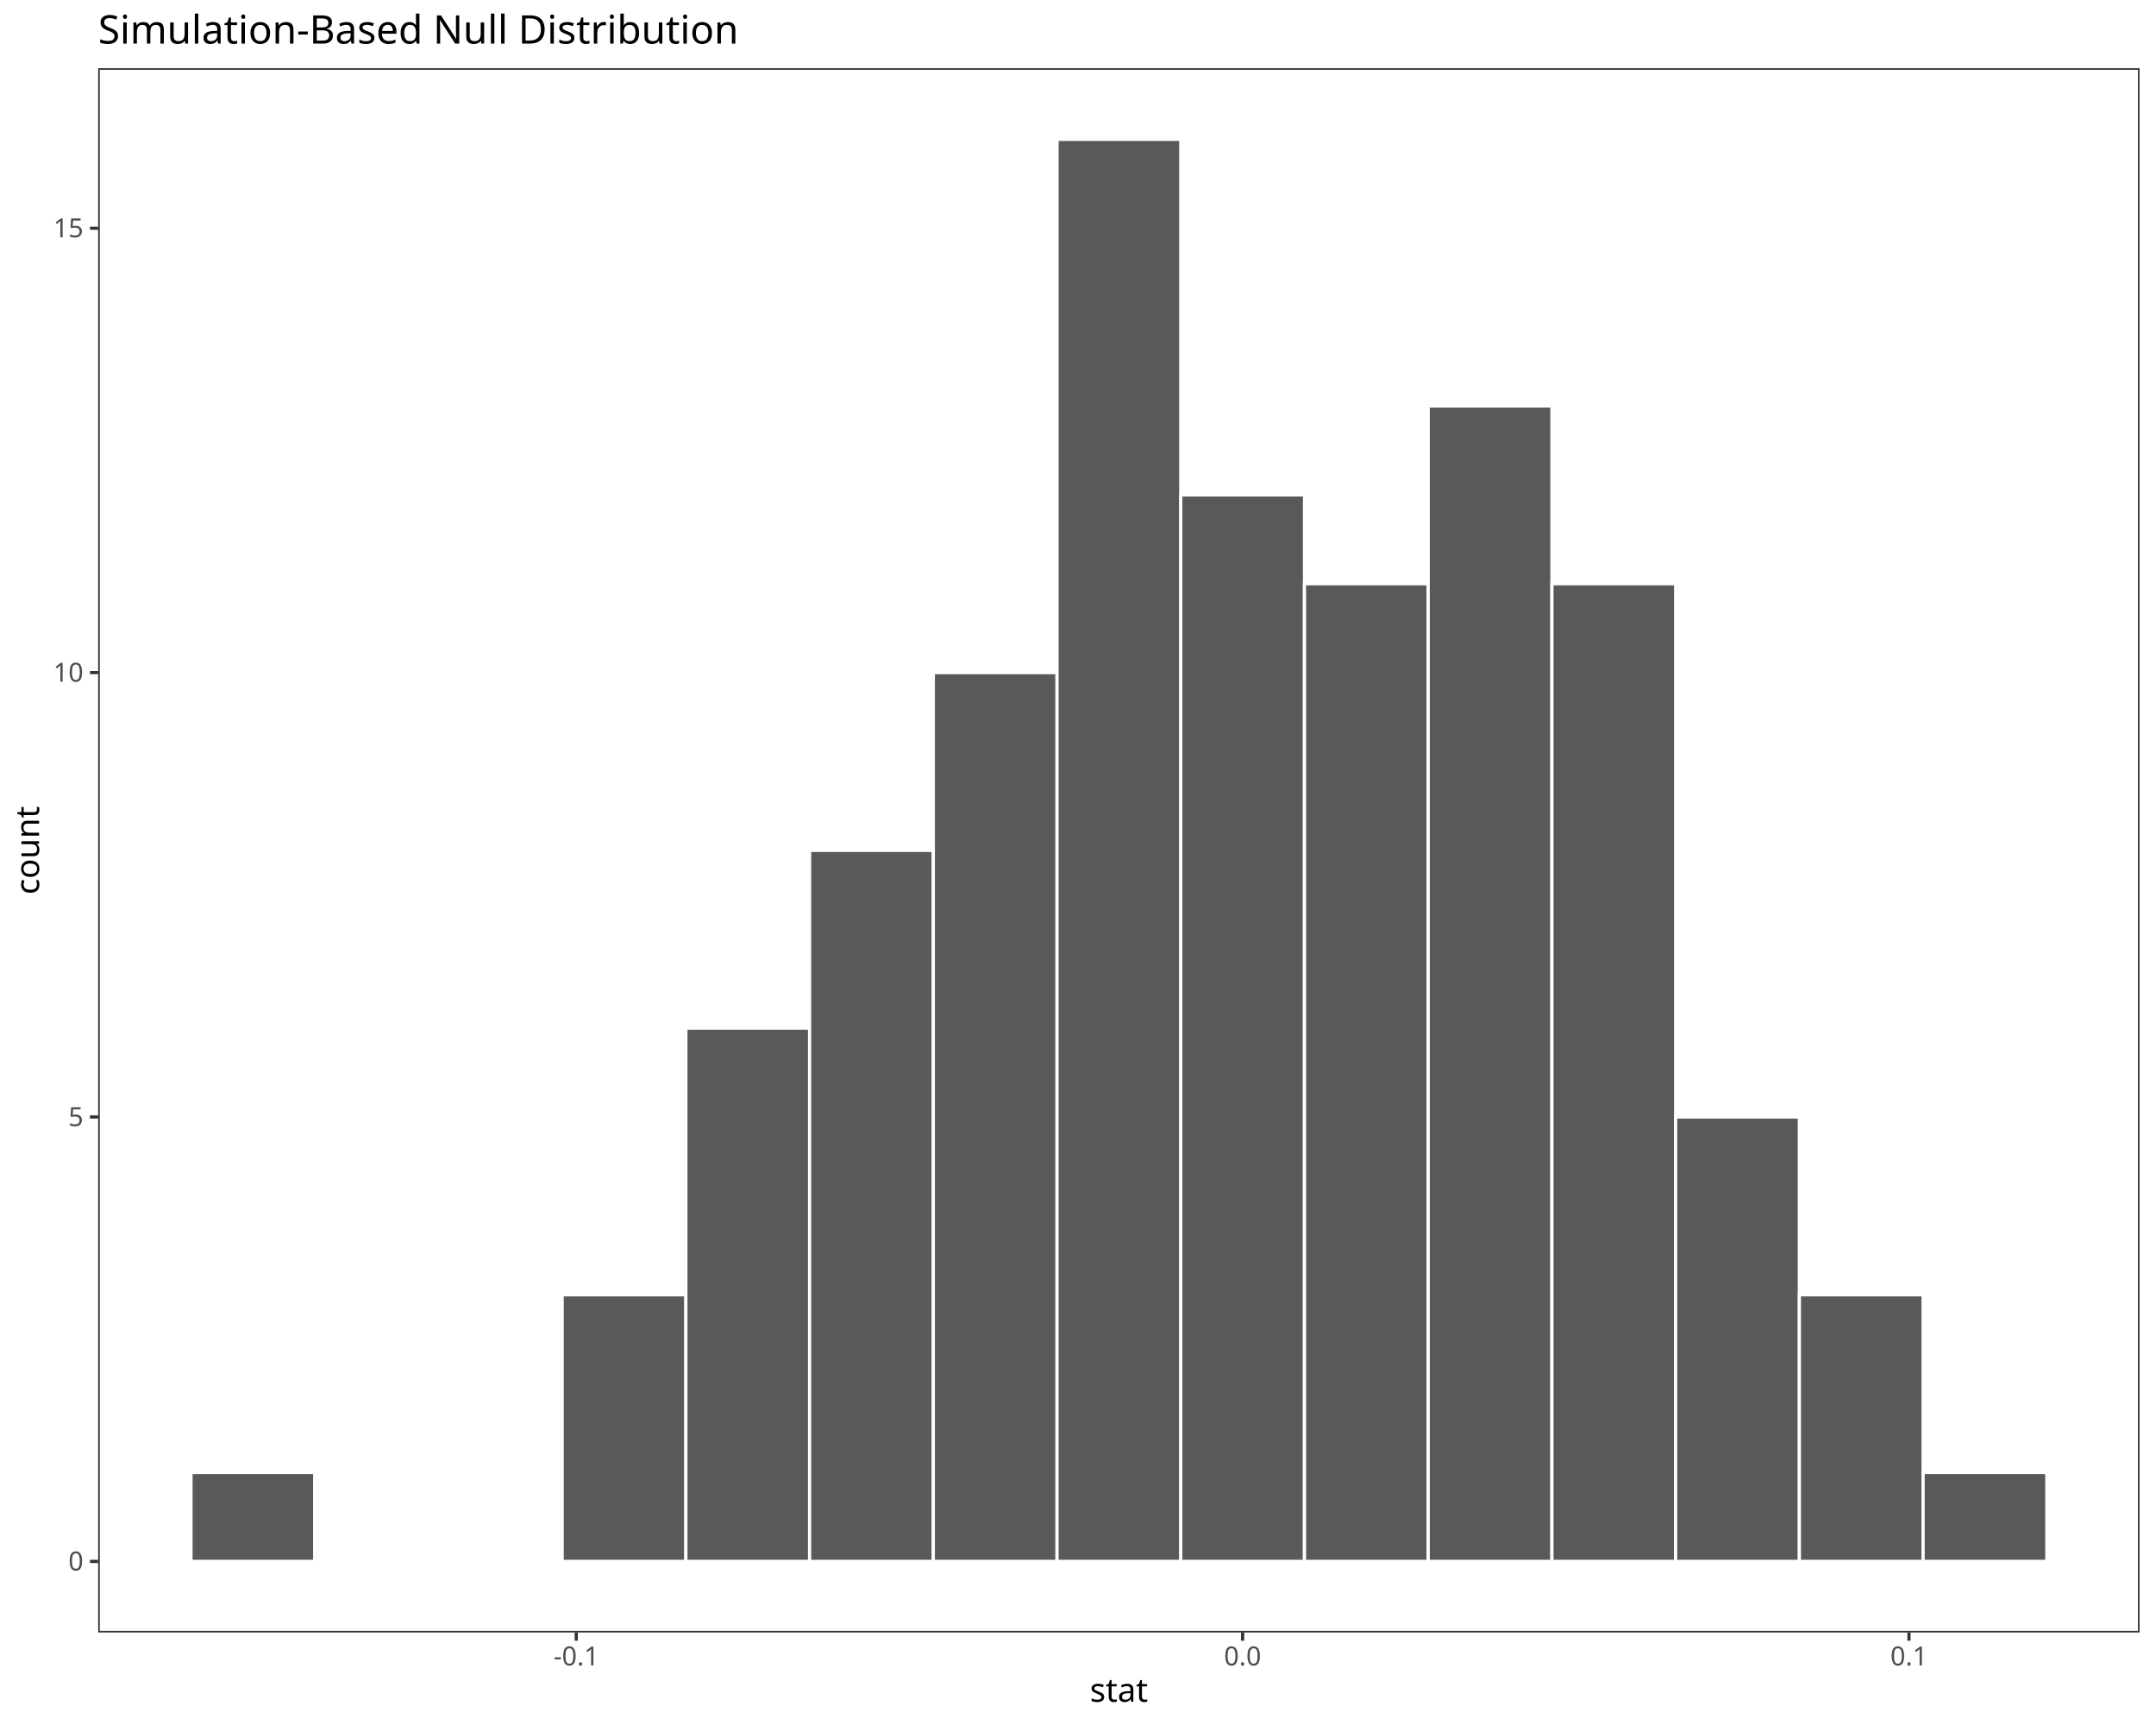
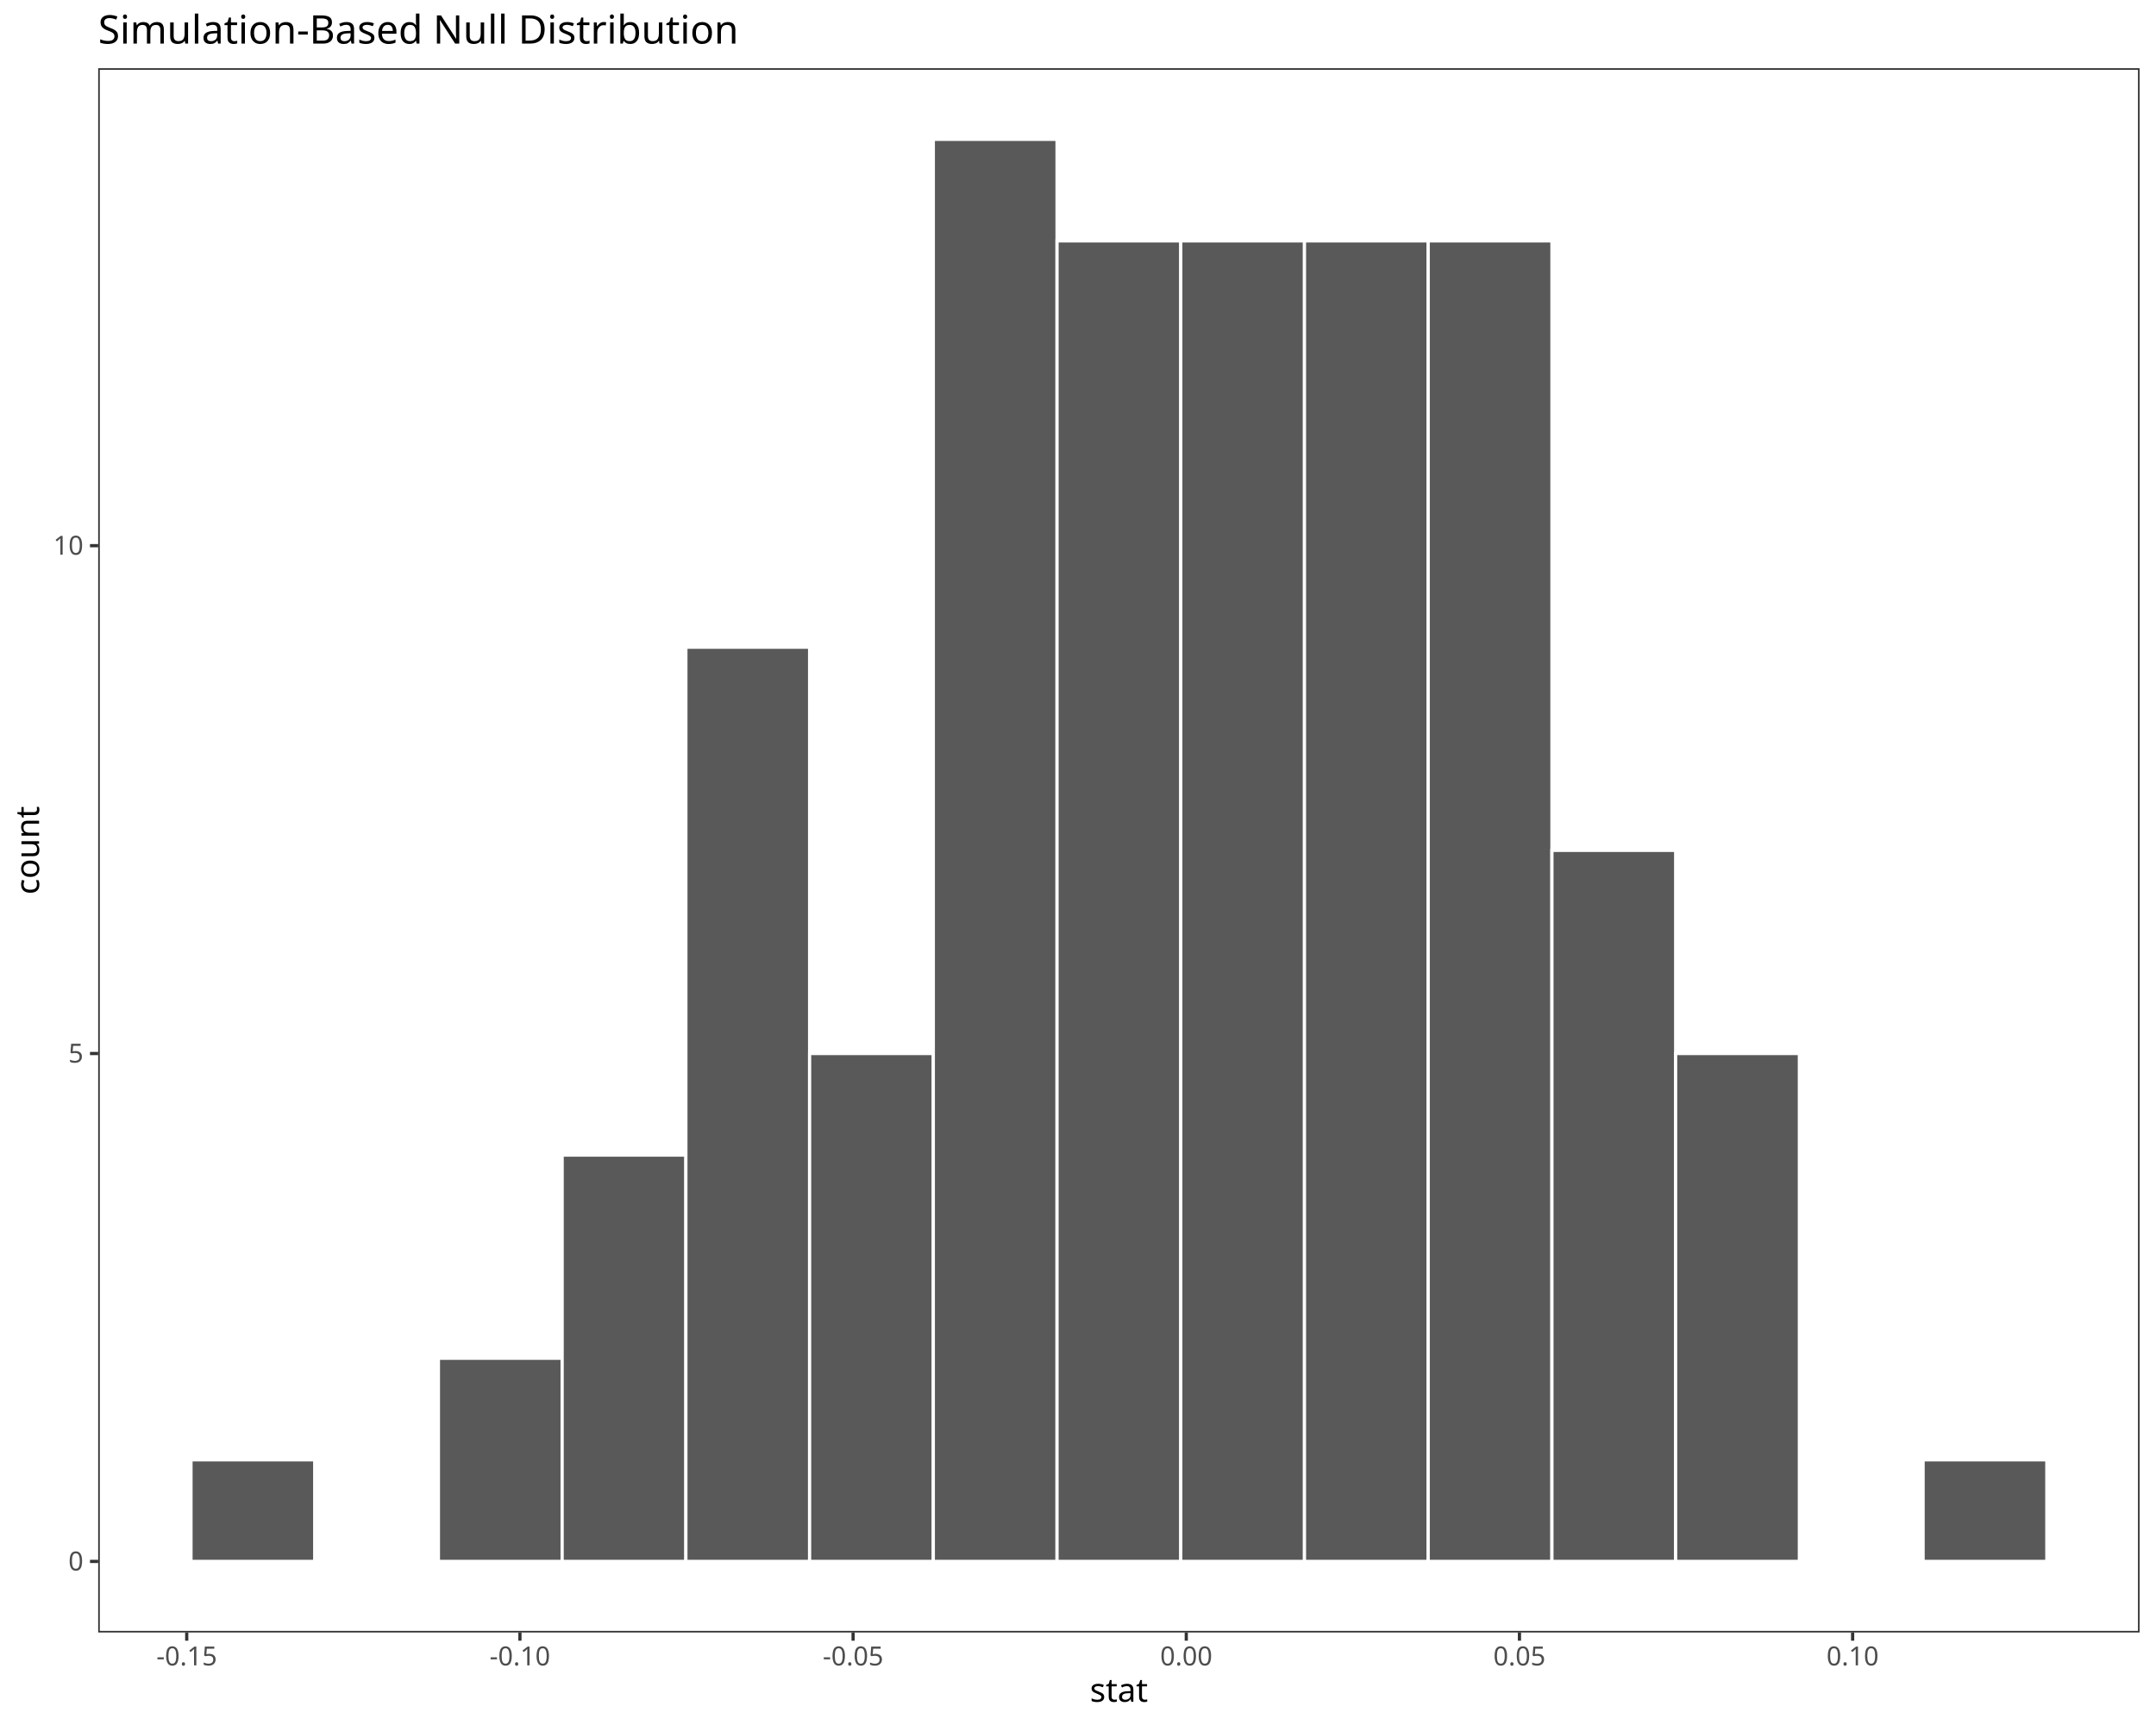
<svg xmlns="http://www.w3.org/2000/svg" class="svglite" data-engine-version="2.0" width="720.00pt" height="576.00pt" viewBox="0 0 720.00 576.00">
  <defs>
    <style type="text/css">
    .svglite line, .svglite polyline, .svglite polygon, .svglite path, .svglite rect, .svglite circle {
      fill: none;
      stroke: #000000;
      stroke-linecap: round;
      stroke-linejoin: round;
      stroke-miterlimit: 10.00;
    }
  </style>
  </defs>
  <rect width="100%" height="100%" style="stroke: none; fill: #FFFFFF;" />
  <defs>
    <clipPath id="cpMC4wMHw3MjAuMDB8MC4wMHw1NzYuMDA=">
      <rect x="0.00" y="0.00" width="720.00" height="576.00" />
    </clipPath>
  </defs>
  <g clip-path="url(#cpMC4wMHw3MjAuMDB8MC4wMHw1NzYuMDA=)">
    <rect x="0.00" y="0.00" width="720.00" height="576.00" style="stroke-width: 1.07; stroke: #FFFFFF; fill: #FFFFFF;" />
  </g>
  <defs>
    <clipPath id="cpMzIuNzl8NzE0LjUyfDIyLjc4fDU0NS4xMQ==">
      <rect x="32.79" y="22.78" width="681.73" height="522.33" />
    </clipPath>
  </defs>
  <g clip-path="url(#cpMzIuNzl8NzE0LjUyfDIyLjc4fDU0NS4xMQ==)">
    <rect x="32.79" y="22.78" width="681.73" height="522.33" style="stroke-width: 1.07; stroke: none; fill: #FFFFFF;" />
-     <rect x="63.78" y="491.69" width="41.32" height="29.68" style="stroke-width: 1.07; stroke: #FFFFFF; stroke-linecap: butt; stroke-linejoin: miter; fill: #595959;" />
+     <rect x="63.78" y="487.45" width="41.32" height="33.92" style="stroke-width: 1.07; stroke: #FFFFFF; stroke-linecap: butt; stroke-linejoin: miter; fill: #595959;" />
    <rect x="105.10" y="521.37" width="41.32" height="0.00" style="stroke-width: 1.07; stroke: #FFFFFF; stroke-linecap: butt; stroke-linejoin: miter; fill: #595959;" />
-     <rect x="146.41" y="521.37" width="41.32" height="0.00" style="stroke-width: 1.07; stroke: #FFFFFF; stroke-linecap: butt; stroke-linejoin: miter; fill: #595959;" />
-     <rect x="187.73" y="432.34" width="41.32" height="89.03" style="stroke-width: 1.07; stroke: #FFFFFF; stroke-linecap: butt; stroke-linejoin: miter; fill: #595959;" />
-     <rect x="229.05" y="343.30" width="41.32" height="178.07" style="stroke-width: 1.07; stroke: #FFFFFF; stroke-linecap: butt; stroke-linejoin: miter; fill: #595959;" />
-     <rect x="270.37" y="283.95" width="41.32" height="237.42" style="stroke-width: 1.07; stroke: #FFFFFF; stroke-linecap: butt; stroke-linejoin: miter; fill: #595959;" />
-     <rect x="311.68" y="224.59" width="41.32" height="296.78" style="stroke-width: 1.07; stroke: #FFFFFF; stroke-linecap: butt; stroke-linejoin: miter; fill: #595959;" />
-     <rect x="353.00" y="46.53" width="41.32" height="474.84" style="stroke-width: 1.07; stroke: #FFFFFF; stroke-linecap: butt; stroke-linejoin: miter; fill: #595959;" />
-     <rect x="394.32" y="165.24" width="41.32" height="356.13" style="stroke-width: 1.07; stroke: #FFFFFF; stroke-linecap: butt; stroke-linejoin: miter; fill: #595959;" />
-     <rect x="435.63" y="194.91" width="41.32" height="326.46" style="stroke-width: 1.07; stroke: #FFFFFF; stroke-linecap: butt; stroke-linejoin: miter; fill: #595959;" />
-     <rect x="476.95" y="135.56" width="41.32" height="385.81" style="stroke-width: 1.07; stroke: #FFFFFF; stroke-linecap: butt; stroke-linejoin: miter; fill: #595959;" />
-     <rect x="518.27" y="194.91" width="41.32" height="326.46" style="stroke-width: 1.07; stroke: #FFFFFF; stroke-linecap: butt; stroke-linejoin: miter; fill: #595959;" />
-     <rect x="559.58" y="372.98" width="41.32" height="148.39" style="stroke-width: 1.07; stroke: #FFFFFF; stroke-linecap: butt; stroke-linejoin: miter; fill: #595959;" />
-     <rect x="600.90" y="432.34" width="41.32" height="89.03" style="stroke-width: 1.07; stroke: #FFFFFF; stroke-linecap: butt; stroke-linejoin: miter; fill: #595959;" />
-     <rect x="642.22" y="491.69" width="41.32" height="29.68" style="stroke-width: 1.07; stroke: #FFFFFF; stroke-linecap: butt; stroke-linejoin: miter; fill: #595959;" />
+     <rect x="146.41" y="453.54" width="41.32" height="67.83" style="stroke-width: 1.07; stroke: #FFFFFF; stroke-linecap: butt; stroke-linejoin: miter; fill: #595959;" />
+     <rect x="187.73" y="385.70" width="41.32" height="135.67" style="stroke-width: 1.07; stroke: #FFFFFF; stroke-linecap: butt; stroke-linejoin: miter; fill: #595959;" />
+     <rect x="229.05" y="216.11" width="41.32" height="305.26" style="stroke-width: 1.07; stroke: #FFFFFF; stroke-linecap: butt; stroke-linejoin: miter; fill: #595959;" />
+     <rect x="270.37" y="351.78" width="41.32" height="169.59" style="stroke-width: 1.07; stroke: #FFFFFF; stroke-linecap: butt; stroke-linejoin: miter; fill: #595959;" />
+     <rect x="311.68" y="46.53" width="41.32" height="474.84" style="stroke-width: 1.07; stroke: #FFFFFF; stroke-linecap: butt; stroke-linejoin: miter; fill: #595959;" />
+     <rect x="353.00" y="80.44" width="41.32" height="440.93" style="stroke-width: 1.07; stroke: #FFFFFF; stroke-linecap: butt; stroke-linejoin: miter; fill: #595959;" />
+     <rect x="394.32" y="80.44" width="41.32" height="440.93" style="stroke-width: 1.07; stroke: #FFFFFF; stroke-linecap: butt; stroke-linejoin: miter; fill: #595959;" />
+     <rect x="435.63" y="80.44" width="41.32" height="440.93" style="stroke-width: 1.07; stroke: #FFFFFF; stroke-linecap: butt; stroke-linejoin: miter; fill: #595959;" />
+     <rect x="476.95" y="80.44" width="41.32" height="440.93" style="stroke-width: 1.07; stroke: #FFFFFF; stroke-linecap: butt; stroke-linejoin: miter; fill: #595959;" />
+     <rect x="518.27" y="283.95" width="41.32" height="237.42" style="stroke-width: 1.07; stroke: #FFFFFF; stroke-linecap: butt; stroke-linejoin: miter; fill: #595959;" />
+     <rect x="559.58" y="351.78" width="41.32" height="169.59" style="stroke-width: 1.07; stroke: #FFFFFF; stroke-linecap: butt; stroke-linejoin: miter; fill: #595959;" />
+     <rect x="600.90" y="521.37" width="41.32" height="0.00" style="stroke-width: 1.07; stroke: #FFFFFF; stroke-linecap: butt; stroke-linejoin: miter; fill: #595959;" />
+     <rect x="642.22" y="487.45" width="41.32" height="33.92" style="stroke-width: 1.07; stroke: #FFFFFF; stroke-linecap: butt; stroke-linejoin: miter; fill: #595959;" />
    <rect x="32.79" y="22.78" width="681.73" height="522.33" style="stroke-width: 1.07; stroke: #333333;" />
  </g>
  <g clip-path="url(#cpMC4wMHw3MjAuMDB8MC4wMHw1NzYuMDA=)">
    <text x="27.86" y="524.40" text-anchor="end" style="font-size: 8.80px; fill: #4D4D4D; font-family: sans;" textLength="4.89px" lengthAdjust="spacingAndGlyphs">0</text>
-     <text x="27.86" y="376.01" text-anchor="end" style="font-size: 8.80px; fill: #4D4D4D; font-family: sans;" textLength="4.89px" lengthAdjust="spacingAndGlyphs">5</text>
-     <text x="27.86" y="227.62" text-anchor="end" style="font-size: 8.80px; fill: #4D4D4D; font-family: sans;" textLength="9.79px" lengthAdjust="spacingAndGlyphs">10</text>
-     <text x="27.86" y="79.23" text-anchor="end" style="font-size: 8.80px; fill: #4D4D4D; font-family: sans;" textLength="9.79px" lengthAdjust="spacingAndGlyphs">15</text>
+     <text x="27.86" y="354.81" text-anchor="end" style="font-size: 8.80px; fill: #4D4D4D; font-family: sans;" textLength="4.89px" lengthAdjust="spacingAndGlyphs">5</text>
+     <text x="27.86" y="185.22" text-anchor="end" style="font-size: 8.80px; fill: #4D4D4D; font-family: sans;" textLength="9.79px" lengthAdjust="spacingAndGlyphs">10</text>
    <polyline points="30.05,521.37 32.79,521.37 " style="stroke-width: 1.07; stroke: #333333; stroke-linecap: butt;" />
-     <polyline points="30.05,372.98 32.79,372.98 " style="stroke-width: 1.07; stroke: #333333; stroke-linecap: butt;" />
-     <polyline points="30.05,224.59 32.79,224.59 " style="stroke-width: 1.07; stroke: #333333; stroke-linecap: butt;" />
-     <polyline points="30.05,76.20 32.79,76.20 " style="stroke-width: 1.07; stroke: #333333; stroke-linecap: butt;" />
-     <polyline points="192.44,547.85 192.44,545.11 " style="stroke-width: 1.07; stroke: #333333; stroke-linecap: butt;" />
-     <polyline points="414.97,547.85 414.97,545.11 " style="stroke-width: 1.07; stroke: #333333; stroke-linecap: butt;" />
-     <polyline points="637.51,547.85 637.51,545.11 " style="stroke-width: 1.07; stroke: #333333; stroke-linecap: butt;" />
-     <text x="192.44" y="556.10" text-anchor="middle" style="font-size: 8.80px; fill: #4D4D4D; font-family: sans;" textLength="15.16px" lengthAdjust="spacingAndGlyphs">-0.1</text>
-     <text x="414.97" y="556.10" text-anchor="middle" style="font-size: 8.80px; fill: #4D4D4D; font-family: sans;" textLength="12.23px" lengthAdjust="spacingAndGlyphs">0.0</text>
-     <text x="637.51" y="556.10" text-anchor="middle" style="font-size: 8.80px; fill: #4D4D4D; font-family: sans;" textLength="12.23px" lengthAdjust="spacingAndGlyphs">0.1</text>
+     <polyline points="30.05,351.78 32.79,351.78 " style="stroke-width: 1.07; stroke: #333333; stroke-linecap: butt;" />
+     <polyline points="30.05,182.20 32.79,182.20 " style="stroke-width: 1.07; stroke: #333333; stroke-linecap: butt;" />
+     <polyline points="62.36,547.85 62.36,545.11 " style="stroke-width: 1.07; stroke: #333333; stroke-linecap: butt;" />
+     <polyline points="173.63,547.85 173.63,545.11 " style="stroke-width: 1.07; stroke: #333333; stroke-linecap: butt;" />
+     <polyline points="284.89,547.85 284.89,545.11 " style="stroke-width: 1.07; stroke: #333333; stroke-linecap: butt;" />
+     <polyline points="396.16,547.85 396.16,545.11 " style="stroke-width: 1.07; stroke: #333333; stroke-linecap: butt;" />
+     <polyline points="507.42,547.85 507.42,545.11 " style="stroke-width: 1.07; stroke: #333333; stroke-linecap: butt;" />
+     <polyline points="618.69,547.85 618.69,545.11 " style="stroke-width: 1.07; stroke: #333333; stroke-linecap: butt;" />
+     <text x="62.36" y="556.10" text-anchor="middle" style="font-size: 8.80px; fill: #4D4D4D; font-family: sans;" textLength="20.06px" lengthAdjust="spacingAndGlyphs">-0.15</text>
+     <text x="173.63" y="556.10" text-anchor="middle" style="font-size: 8.80px; fill: #4D4D4D; font-family: sans;" textLength="20.06px" lengthAdjust="spacingAndGlyphs">-0.10</text>
+     <text x="284.89" y="556.10" text-anchor="middle" style="font-size: 8.80px; fill: #4D4D4D; font-family: sans;" textLength="20.06px" lengthAdjust="spacingAndGlyphs">-0.05</text>
+     <text x="396.16" y="556.10" text-anchor="middle" style="font-size: 8.80px; fill: #4D4D4D; font-family: sans;" textLength="17.13px" lengthAdjust="spacingAndGlyphs">0.00</text>
+     <text x="507.42" y="556.10" text-anchor="middle" style="font-size: 8.80px; fill: #4D4D4D; font-family: sans;" textLength="17.13px" lengthAdjust="spacingAndGlyphs">0.05</text>
+     <text x="618.69" y="556.10" text-anchor="middle" style="font-size: 8.80px; fill: #4D4D4D; font-family: sans;" textLength="17.13px" lengthAdjust="spacingAndGlyphs">0.10</text>
    <text x="373.66" y="568.24" text-anchor="middle" style="font-size: 11.00px; font-family: sans;" textLength="17.73px" lengthAdjust="spacingAndGlyphs">stat</text>
    <text transform="translate(13.05,283.95) rotate(-90)" text-anchor="middle" style="font-size: 11.00px; font-family: sans;" textLength="26.91px" lengthAdjust="spacingAndGlyphs">count</text>
    <text x="32.79" y="14.56" style="font-size: 13.20px; font-family: sans;" textLength="199.57px" lengthAdjust="spacingAndGlyphs">Simulation-Based Null Distribution</text>
  </g>
</svg>
